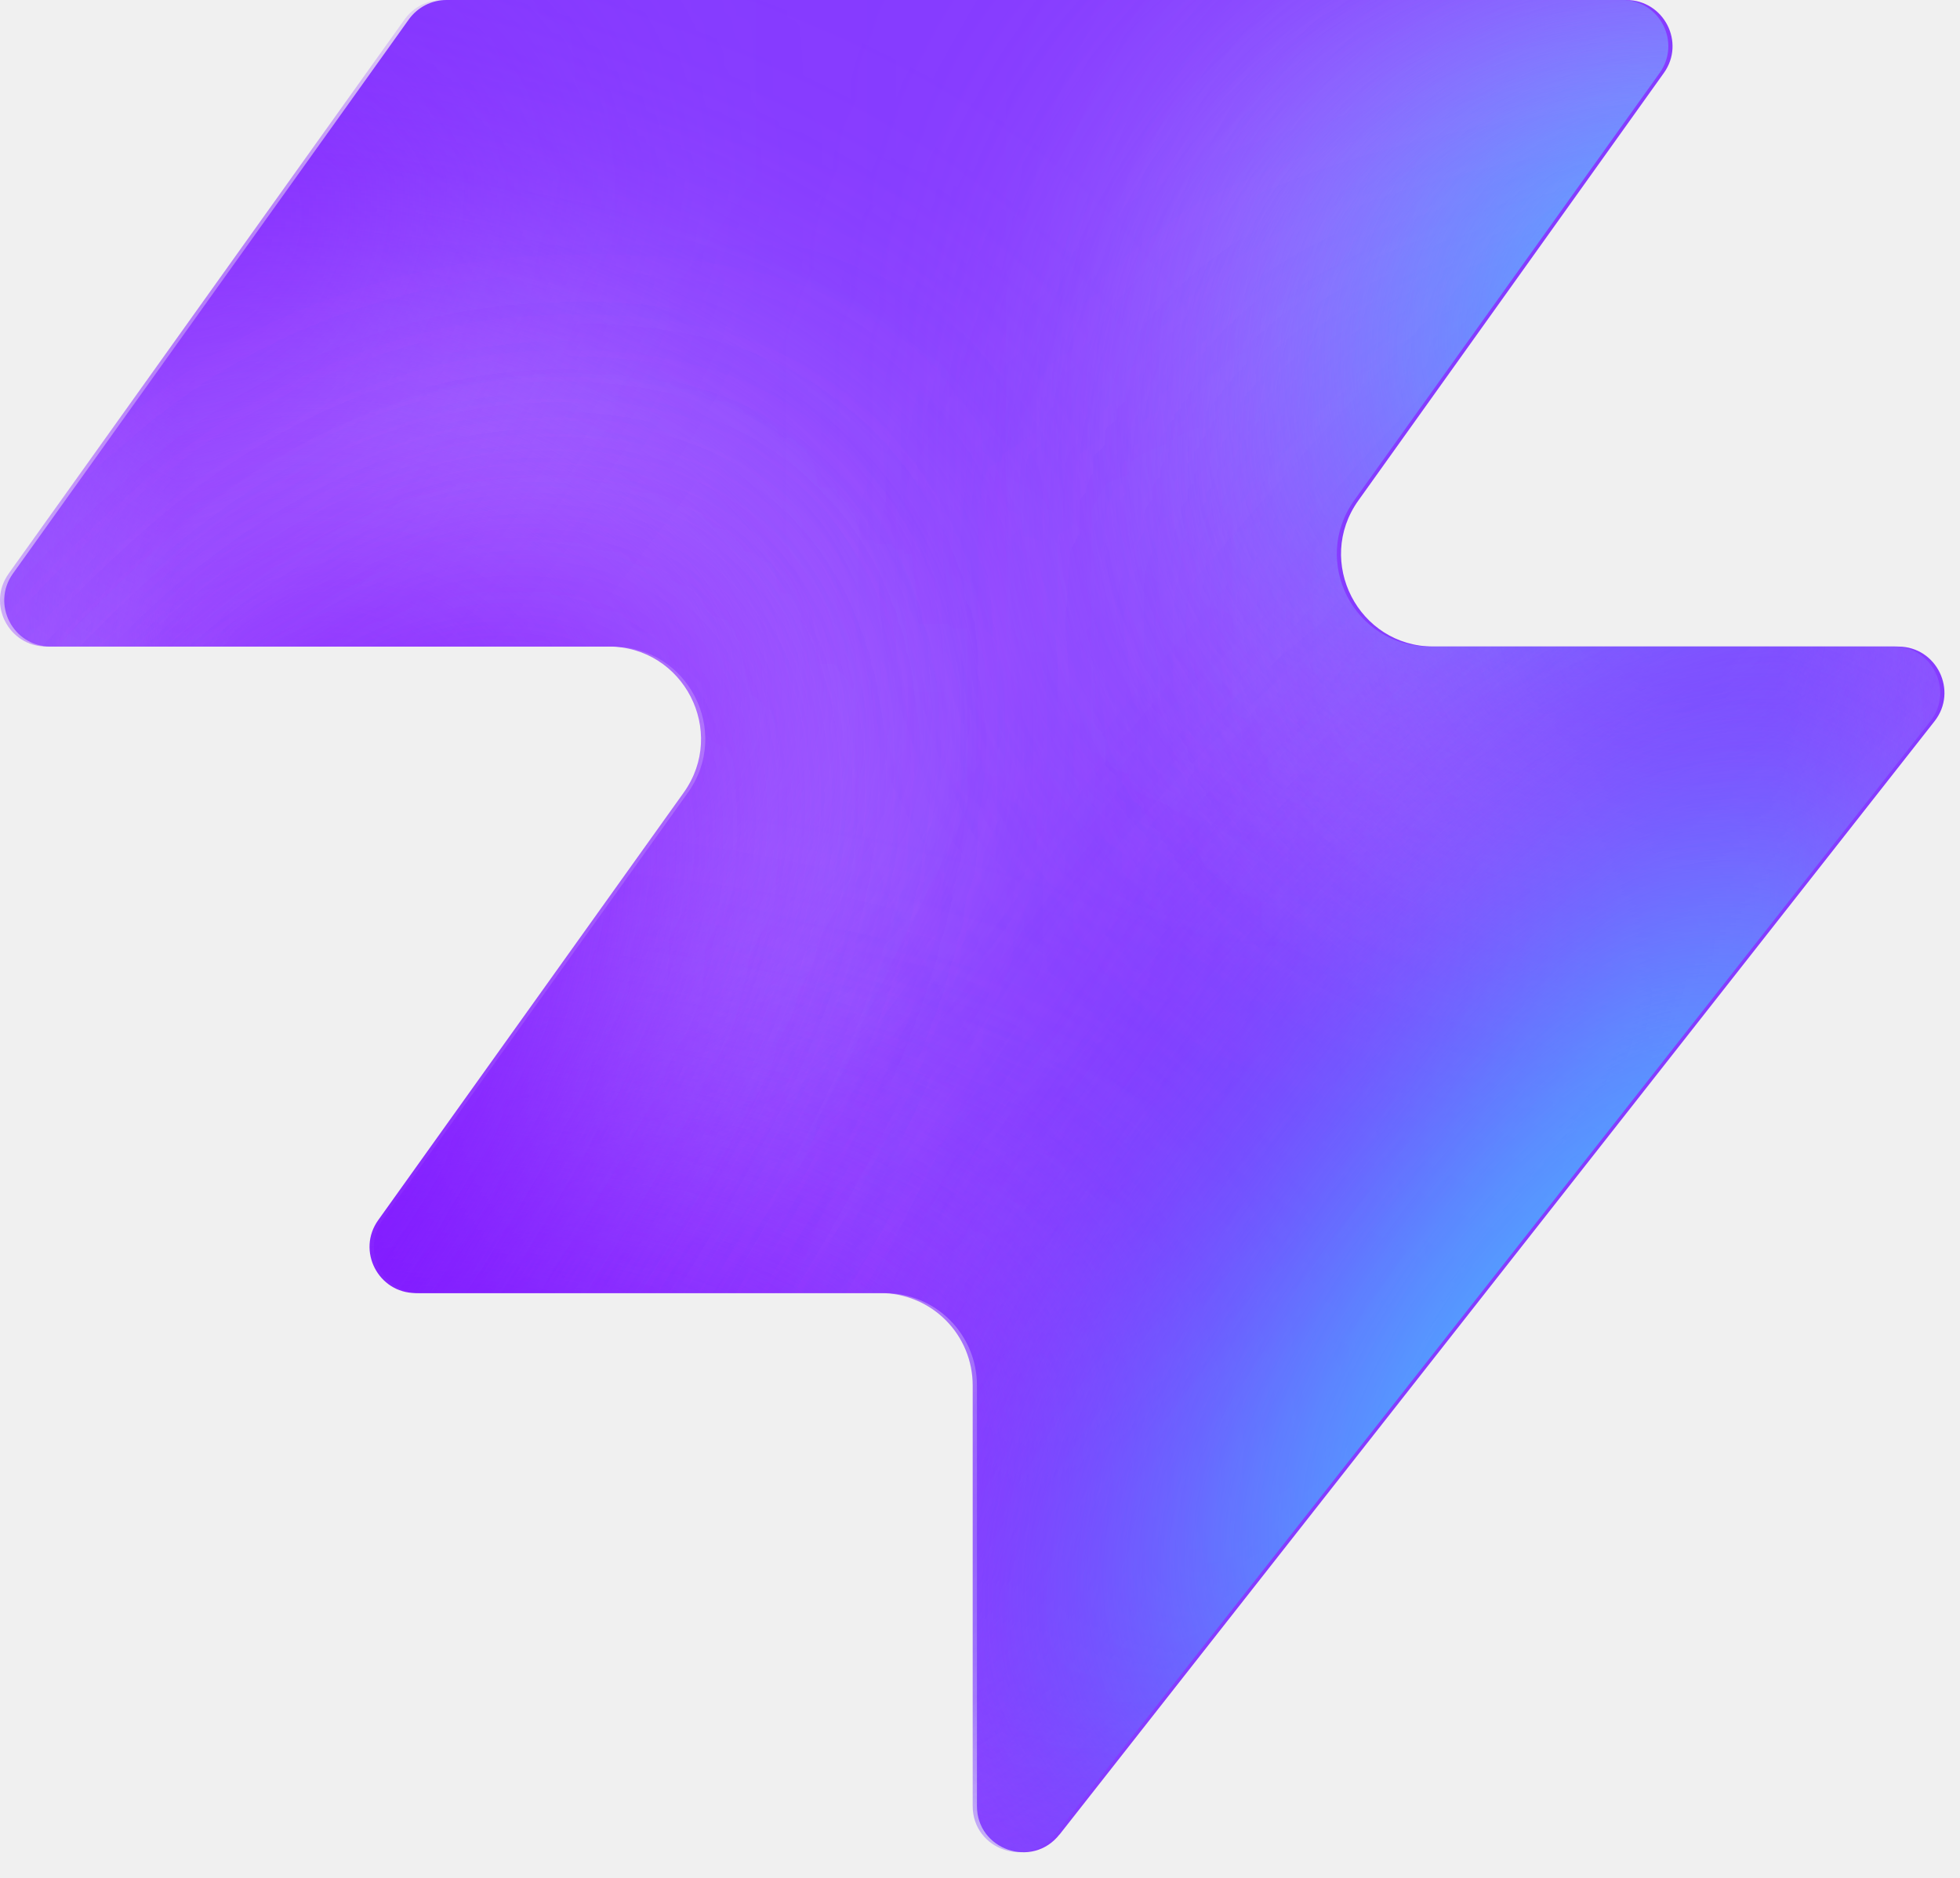
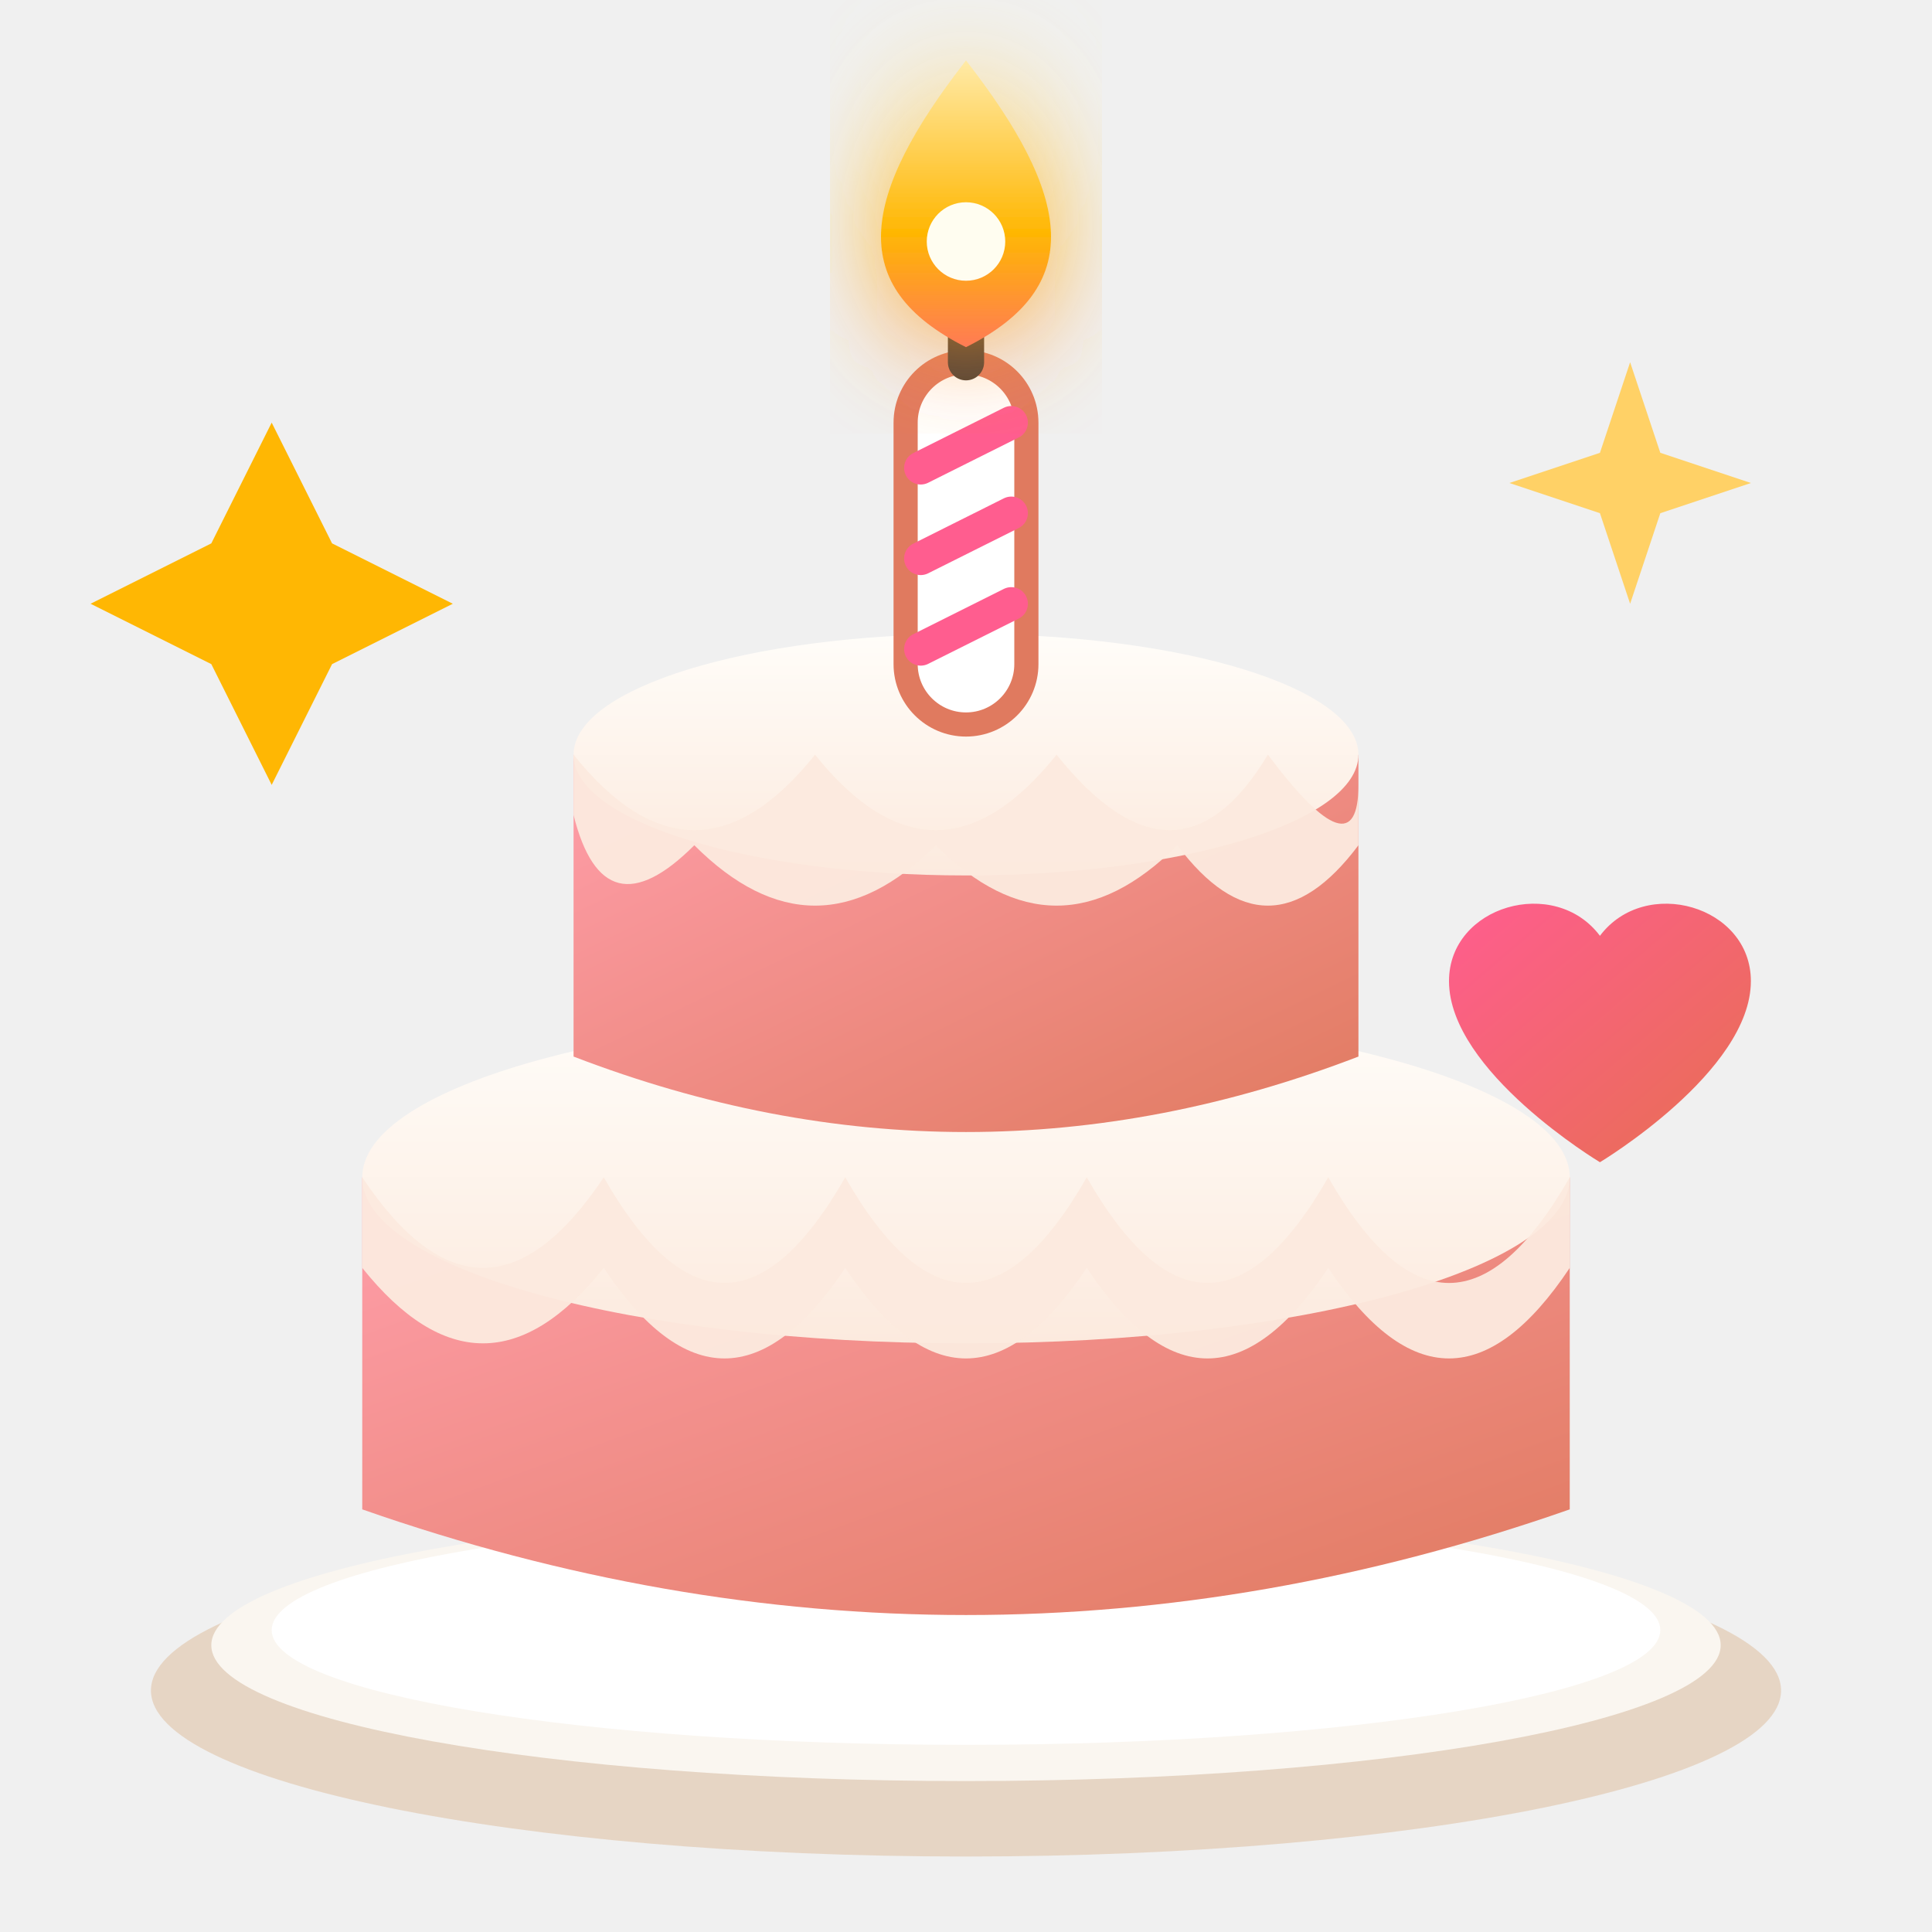
- <svg xmlns="http://www.w3.org/2000/svg" width="48" height="46" fill="none" viewBox="0 0 48 46">
-   <path fill="#863bff" d="M25.946 44.938c-.664.845-2.021.375-2.021-.698V33.937a2.26 2.26 0 0 0-2.262-2.262H10.287c-.92 0-1.456-1.04-.92-1.788l7.48-10.471c1.07-1.497 0-3.578-1.842-3.578H1.237c-.92 0-1.456-1.04-.92-1.788L10.013.474c.214-.297.556-.474.92-.474h28.894c.92 0 1.456 1.04.92 1.788l-7.48 10.471c-1.07 1.498 0 3.579 1.842 3.579h11.377c.943 0 1.473 1.088.89 1.83L25.947 44.94z" style="fill:#863bff;fill:color(display-p3 .525 .23 1);fill-opacity:1" />
-   <mask id="a" width="48" height="46" x="0" y="0" maskUnits="userSpaceOnUse" style="mask-type:alpha">
-     <path fill="#000" d="M25.842 44.938c-.664.844-2.021.375-2.021-.698V33.937a2.26 2.26 0 0 0-2.262-2.262H10.183c-.92 0-1.456-1.04-.92-1.788l7.48-10.471c1.07-1.498 0-3.579-1.842-3.579H1.133c-.92 0-1.456-1.04-.92-1.787L9.91.473c.214-.297.556-.474.92-.474h28.894c.92 0 1.456 1.04.92 1.788l-7.48 10.471c-1.07 1.498 0 3.578 1.842 3.578h11.377c.943 0 1.473 1.088.89 1.832L25.843 44.94z" style="fill:#000;fill-opacity:1" />
-   </mask>
-   <g mask="url(#a)">
-     <g filter="url(#b)">
-       <ellipse cx="5.508" cy="14.704" fill="#ede6ff" rx="5.508" ry="14.704" style="fill:#ede6ff;fill:color(display-p3 .927 .903 1);fill-opacity:1" transform="matrix(.00324 1 1 -.00324 -4.47 31.516)" />
-     </g>
-     <g filter="url(#c)">
-       <ellipse cx="10.399" cy="29.851" fill="#ede6ff" rx="10.399" ry="29.851" style="fill:#ede6ff;fill:color(display-p3 .927 .903 1);fill-opacity:1" transform="matrix(.00324 1 1 -.00324 -39.328 7.883)" />
-     </g>
-     <g filter="url(#d)">
-       <ellipse cx="5.508" cy="30.487" fill="#7e14ff" rx="5.508" ry="30.487" style="fill:#7e14ff;fill:color(display-p3 .492 .077 1);fill-opacity:1" transform="rotate(89.814 -25.913 -14.639)scale(1 -1)" />
-     </g>
-     <g filter="url(#e)">
-       <ellipse cx="5.508" cy="30.599" fill="#7e14ff" rx="5.508" ry="30.599" style="fill:#7e14ff;fill:color(display-p3 .492 .077 1);fill-opacity:1" transform="rotate(89.814 -32.644 -3.334)scale(1 -1)" />
-     </g>
-     <g filter="url(#f)">
-       <ellipse cx="5.508" cy="30.599" fill="#7e14ff" rx="5.508" ry="30.599" style="fill:#7e14ff;fill:color(display-p3 .492 .077 1);fill-opacity:1" transform="matrix(.00324 1 1 -.00324 -34.34 30.47)" />
-     </g>
-     <g filter="url(#g)">
-       <ellipse cx="14.072" cy="22.078" fill="#ede6ff" rx="14.072" ry="22.078" style="fill:#ede6ff;fill:color(display-p3 .927 .903 1);fill-opacity:1" transform="rotate(93.35 24.506 48.493)scale(-1 1)" />
-     </g>
-     <g filter="url(#h)">
-       <ellipse cx="3.47" cy="21.501" fill="#7e14ff" rx="3.47" ry="21.501" style="fill:#7e14ff;fill:color(display-p3 .492 .077 1);fill-opacity:1" transform="rotate(89.009 28.708 47.59)scale(-1 1)" />
-     </g>
-     <g filter="url(#i)">
-       <ellipse cx="3.47" cy="21.501" fill="#7e14ff" rx="3.47" ry="21.501" style="fill:#7e14ff;fill:color(display-p3 .492 .077 1);fill-opacity:1" transform="rotate(89.009 28.708 47.59)scale(-1 1)" />
-     </g>
-     <g filter="url(#j)">
-       <ellipse cx=".387" cy="8.972" fill="#7e14ff" rx="4.407" ry="29.108" style="fill:#7e14ff;fill:color(display-p3 .492 .077 1);fill-opacity:1" transform="rotate(39.51 .387 8.972)" />
-     </g>
-     <g filter="url(#k)">
-       <ellipse cx="47.523" cy="-6.092" fill="#7e14ff" rx="4.407" ry="29.108" style="fill:#7e14ff;fill:color(display-p3 .492 .077 1);fill-opacity:1" transform="rotate(37.892 47.523 -6.092)" />
-     </g>
-     <g filter="url(#l)">
-       <ellipse cx="41.412" cy="6.333" fill="#47bfff" rx="5.971" ry="9.665" style="fill:#47bfff;fill:color(display-p3 .28 .748 1);fill-opacity:1" transform="rotate(37.892 41.412 6.333)" />
-     </g>
-     <g filter="url(#m)">
-       <ellipse cx="-1.879" cy="38.332" fill="#7e14ff" rx="4.407" ry="29.108" style="fill:#7e14ff;fill:color(display-p3 .492 .077 1);fill-opacity:1" transform="rotate(37.892 -1.88 38.332)" />
-     </g>
-     <g filter="url(#n)">
-       <ellipse cx="-1.879" cy="38.332" fill="#7e14ff" rx="4.407" ry="29.108" style="fill:#7e14ff;fill:color(display-p3 .492 .077 1);fill-opacity:1" transform="rotate(37.892 -1.88 38.332)" />
-     </g>
-     <g filter="url(#o)">
-       <ellipse cx="35.651" cy="29.907" fill="#7e14ff" rx="4.407" ry="29.108" style="fill:#7e14ff;fill:color(display-p3 .492 .077 1);fill-opacity:1" transform="rotate(37.892 35.651 29.907)" />
-     </g>
-     <g filter="url(#p)">
-       <ellipse cx="38.418" cy="32.4" fill="#47bfff" rx="5.971" ry="15.297" style="fill:#47bfff;fill:color(display-p3 .28 .748 1);fill-opacity:1" transform="rotate(37.892 38.418 32.4)" />
-     </g>
-   </g>
+ <svg xmlns="http://www.w3.org/2000/svg" viewBox="0 0 64 64" width="64" height="64" fill="none">
  <defs>
-     <filter id="b" width="60.045" height="41.654" x="-19.77" y="16.149" color-interpolation-filters="sRGB" filterUnits="userSpaceOnUse">
-       <feFlood flood-opacity="0" result="BackgroundImageFix" />
-       <feBlend in="SourceGraphic" in2="BackgroundImageFix" result="shape" />
-       <feGaussianBlur result="effect1_foregroundBlur_2002_17158" stdDeviation="7.659" />
-     </filter>
-     <filter id="c" width="90.34" height="51.437" x="-54.613" y="-7.533" color-interpolation-filters="sRGB" filterUnits="userSpaceOnUse">
-       <feFlood flood-opacity="0" result="BackgroundImageFix" />
-       <feBlend in="SourceGraphic" in2="BackgroundImageFix" result="shape" />
-       <feGaussianBlur result="effect1_foregroundBlur_2002_17158" stdDeviation="7.659" />
-     </filter>
-     <filter id="d" width="79.355" height="29.4" x="-49.64" y="2.03" color-interpolation-filters="sRGB" filterUnits="userSpaceOnUse">
-       <feFlood flood-opacity="0" result="BackgroundImageFix" />
-       <feBlend in="SourceGraphic" in2="BackgroundImageFix" result="shape" />
-       <feGaussianBlur result="effect1_foregroundBlur_2002_17158" stdDeviation="4.596" />
-     </filter>
-     <filter id="e" width="79.579" height="29.4" x="-45.045" y="20.029" color-interpolation-filters="sRGB" filterUnits="userSpaceOnUse">
-       <feFlood flood-opacity="0" result="BackgroundImageFix" />
-       <feBlend in="SourceGraphic" in2="BackgroundImageFix" result="shape" />
-       <feGaussianBlur result="effect1_foregroundBlur_2002_17158" stdDeviation="4.596" />
-     </filter>
-     <filter id="f" width="79.579" height="29.4" x="-43.513" y="21.178" color-interpolation-filters="sRGB" filterUnits="userSpaceOnUse">
-       <feFlood flood-opacity="0" result="BackgroundImageFix" />
-       <feBlend in="SourceGraphic" in2="BackgroundImageFix" result="shape" />
-       <feGaussianBlur result="effect1_foregroundBlur_2002_17158" stdDeviation="4.596" />
-     </filter>
-     <filter id="g" width="74.749" height="58.852" x="15.756" y="-17.901" color-interpolation-filters="sRGB" filterUnits="userSpaceOnUse">
-       <feFlood flood-opacity="0" result="BackgroundImageFix" />
-       <feBlend in="SourceGraphic" in2="BackgroundImageFix" result="shape" />
-       <feGaussianBlur result="effect1_foregroundBlur_2002_17158" stdDeviation="7.659" />
-     </filter>
-     <filter id="h" width="61.377" height="25.362" x="23.548" y="2.284" color-interpolation-filters="sRGB" filterUnits="userSpaceOnUse">
-       <feFlood flood-opacity="0" result="BackgroundImageFix" />
-       <feBlend in="SourceGraphic" in2="BackgroundImageFix" result="shape" />
-       <feGaussianBlur result="effect1_foregroundBlur_2002_17158" stdDeviation="4.596" />
-     </filter>
-     <filter id="i" width="61.377" height="25.362" x="23.548" y="2.284" color-interpolation-filters="sRGB" filterUnits="userSpaceOnUse">
-       <feFlood flood-opacity="0" result="BackgroundImageFix" />
-       <feBlend in="SourceGraphic" in2="BackgroundImageFix" result="shape" />
-       <feGaussianBlur result="effect1_foregroundBlur_2002_17158" stdDeviation="4.596" />
-     </filter>
-     <filter id="j" width="56.045" height="63.649" x="-27.636" y="-22.853" color-interpolation-filters="sRGB" filterUnits="userSpaceOnUse">
-       <feFlood flood-opacity="0" result="BackgroundImageFix" />
-       <feBlend in="SourceGraphic" in2="BackgroundImageFix" result="shape" />
-       <feGaussianBlur result="effect1_foregroundBlur_2002_17158" stdDeviation="4.596" />
-     </filter>
-     <filter id="k" width="54.814" height="64.646" x="20.116" y="-38.415" color-interpolation-filters="sRGB" filterUnits="userSpaceOnUse">
-       <feFlood flood-opacity="0" result="BackgroundImageFix" />
-       <feBlend in="SourceGraphic" in2="BackgroundImageFix" result="shape" />
-       <feGaussianBlur result="effect1_foregroundBlur_2002_17158" stdDeviation="4.596" />
-     </filter>
-     <filter id="l" width="33.541" height="35.313" x="24.641" y="-11.323" color-interpolation-filters="sRGB" filterUnits="userSpaceOnUse">
-       <feFlood flood-opacity="0" result="BackgroundImageFix" />
-       <feBlend in="SourceGraphic" in2="BackgroundImageFix" result="shape" />
-       <feGaussianBlur result="effect1_foregroundBlur_2002_17158" stdDeviation="4.596" />
-     </filter>
-     <filter id="m" width="54.814" height="64.646" x="-29.286" y="6.009" color-interpolation-filters="sRGB" filterUnits="userSpaceOnUse">
-       <feFlood flood-opacity="0" result="BackgroundImageFix" />
-       <feBlend in="SourceGraphic" in2="BackgroundImageFix" result="shape" />
-       <feGaussianBlur result="effect1_foregroundBlur_2002_17158" stdDeviation="4.596" />
-     </filter>
-     <filter id="n" width="54.814" height="64.646" x="-29.286" y="6.009" color-interpolation-filters="sRGB" filterUnits="userSpaceOnUse">
-       <feFlood flood-opacity="0" result="BackgroundImageFix" />
-       <feBlend in="SourceGraphic" in2="BackgroundImageFix" result="shape" />
-       <feGaussianBlur result="effect1_foregroundBlur_2002_17158" stdDeviation="4.596" />
-     </filter>
-     <filter id="o" width="54.814" height="64.646" x="8.244" y="-2.416" color-interpolation-filters="sRGB" filterUnits="userSpaceOnUse">
-       <feFlood flood-opacity="0" result="BackgroundImageFix" />
-       <feBlend in="SourceGraphic" in2="BackgroundImageFix" result="shape" />
-       <feGaussianBlur result="effect1_foregroundBlur_2002_17158" stdDeviation="4.596" />
-     </filter>
-     <filter id="p" width="39.409" height="43.623" x="18.713" y="10.588" color-interpolation-filters="sRGB" filterUnits="userSpaceOnUse">
-       <feFlood flood-opacity="0" result="BackgroundImageFix" />
-       <feBlend in="SourceGraphic" in2="BackgroundImageFix" result="shape" />
-       <feGaussianBlur result="effect1_foregroundBlur_2002_17158" stdDeviation="4.596" />
+     <linearGradient id="cakeGrad" x1="0%" y1="0%" x2="100%" y2="100%">
+       <stop offset="0%" stop-color="#FF9EAA" />
+       <stop offset="100%" stop-color="#E07A5F" />
+     </linearGradient>
+     <linearGradient id="creamGrad" x1="0%" y1="0%" x2="0%" y2="100%">
+       <stop offset="0%" stop-color="#FFFDF9" />
+       <stop offset="100%" stop-color="#FCEADE" />
+     </linearGradient>
+     <linearGradient id="flameGrad" x1="0%" y1="100%" x2="0%" y2="0%">
+       <stop offset="0%" stop-color="#FF7B54" />
+       <stop offset="40%" stop-color="#FFB703" />
+       <stop offset="100%" stop-color="#FFEAA7" />
+     </linearGradient>
+     <linearGradient id="heartGrad" x1="0%" y1="0%" x2="100%" y2="100%">
+       <stop offset="0%" stop-color="#FF5D8F" />
+       <stop offset="100%" stop-color="#E76F51" />
+     </linearGradient>
+     <filter id="flameGlow" x="-30%" y="-30%" width="160%" height="160%">
+       <feGaussianBlur stdDeviation="2" result="blur" />
+       <feComposite in="SourceGraphic" in2="blur" operator="over" />
    </filter>
  </defs>
+   <ellipse cx="32" cy="56" rx="27" ry="5.5" fill="#D4A373" opacity="0.35" />
+   <ellipse cx="32" cy="54.5" rx="25" ry="4.5" fill="#FAF6F0" />
+   <ellipse cx="32" cy="54" rx="23" ry="3.8" fill="#FFFFFF" />
+   <path d="M 12 39 Q 32 46 52 39 L 52 50 Q 32 57 12 50 Z" fill="url(#cakeGrad)" />
+   <ellipse cx="32" cy="39" rx="20" ry="5.5" fill="url(#creamGrad)" />
+   <path d="M 12 39 Q 16 45 20 39 Q 24 46 28 39 Q 32 46 36 39 Q 40 46 44 39 Q 48 46 52 39 L 52 42 Q 48 48 44 42 Q 40 48 36 42 Q 32 48 28 42 Q 24 48 20 42 Q 16 47 12 42 Z" fill="#FCEADE" opacity="0.95" />
+   <path d="M 19 25 Q 32 30 45 25 L 45 35 Q 32 40 19 35 Z" fill="url(#cakeGrad)" />
+   <ellipse cx="32" cy="25" rx="13" ry="4" fill="url(#creamGrad)" />
+   <path d="M 19 25 Q 23 30 27 25 Q 31 30 35 25 Q 39 30 42 25 Q 45 29 45 26 L 45 28 Q 42 32 39 28 Q 35 32 31 28 Q 27 32 23 28 Q 20 31 19 27 Z" fill="#FCEADE" opacity="0.95" />
+   <rect x="30" y="12" width="4" height="12" rx="2" fill="#FFFFFF" stroke="#E07A5F" stroke-width="0.8" />
+   <path d="M 30.5 15.5 L 33.5 14 M 30.5 18.5 L 33.5 17 M 30.5 21.5 L 33.5 20" stroke="#FF5D8F" stroke-width="1.1" stroke-linecap="round" />
+   <line x1="32" y1="12" x2="32" y2="9.5" stroke="#4A4036" stroke-width="1.2" stroke-linecap="round" />
+   <path d="M 32 2 C 28.5 6.5 28 9.5 32 11.5 C 36 9.5 35.5 6.5 32 2 Z" fill="url(#flameGrad)" filter="url(#flameGlow)" />
+   <circle cx="32" cy="8" r="1.3" fill="#FFFDF0" />
+   <path d="M 9 14 L 11 18 L 15 20 L 11 22 L 9 26 L 7 22 L 3 20 L 7 18 Z" fill="#FFB703" />
+   <path d="M 54 12 L 55 15 L 58 16 L 55 17 L 54 20 L 53 17 L 50 16 L 53 15 Z" fill="#FFD166" />
+   <path d="M 53 31 C 51.5 29 48 30 48 32.5 C 48 35.5 53 38.5 53 38.5 C 53 38.5 58 35.5 58 32.5 C 58 30 54.5 29 53 31 Z" fill="url(#heartGrad)" />
</svg>
